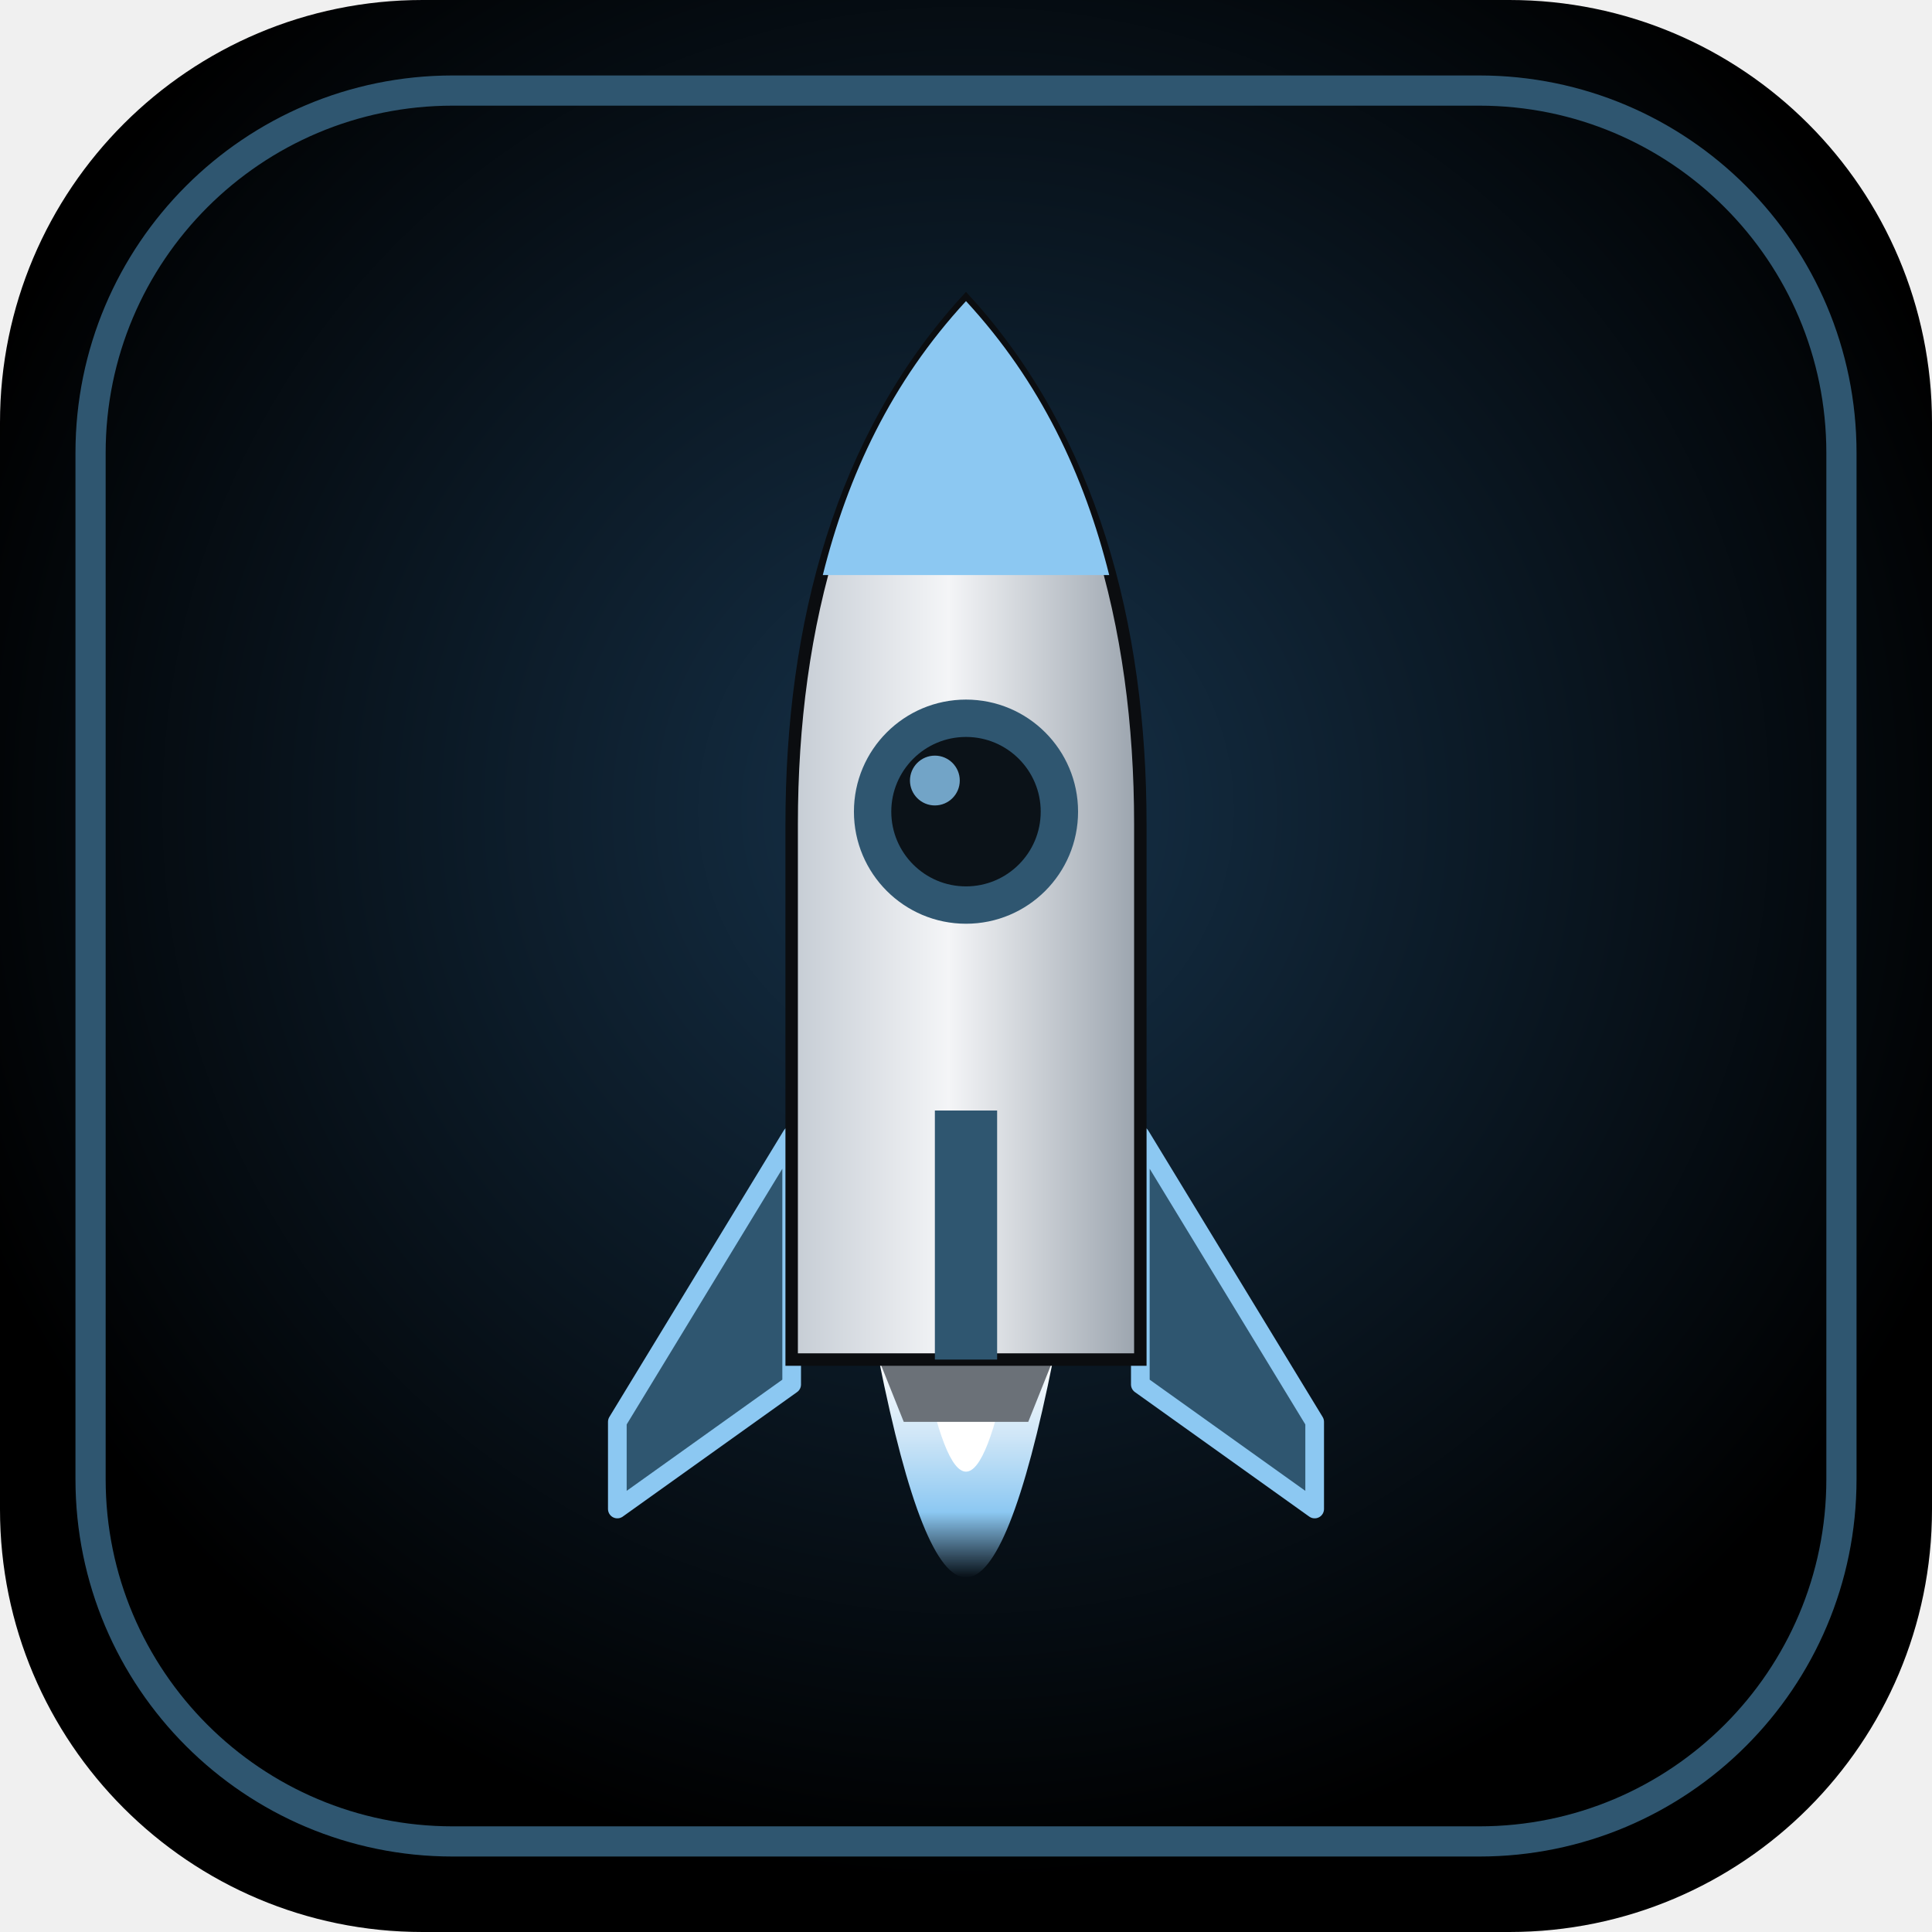
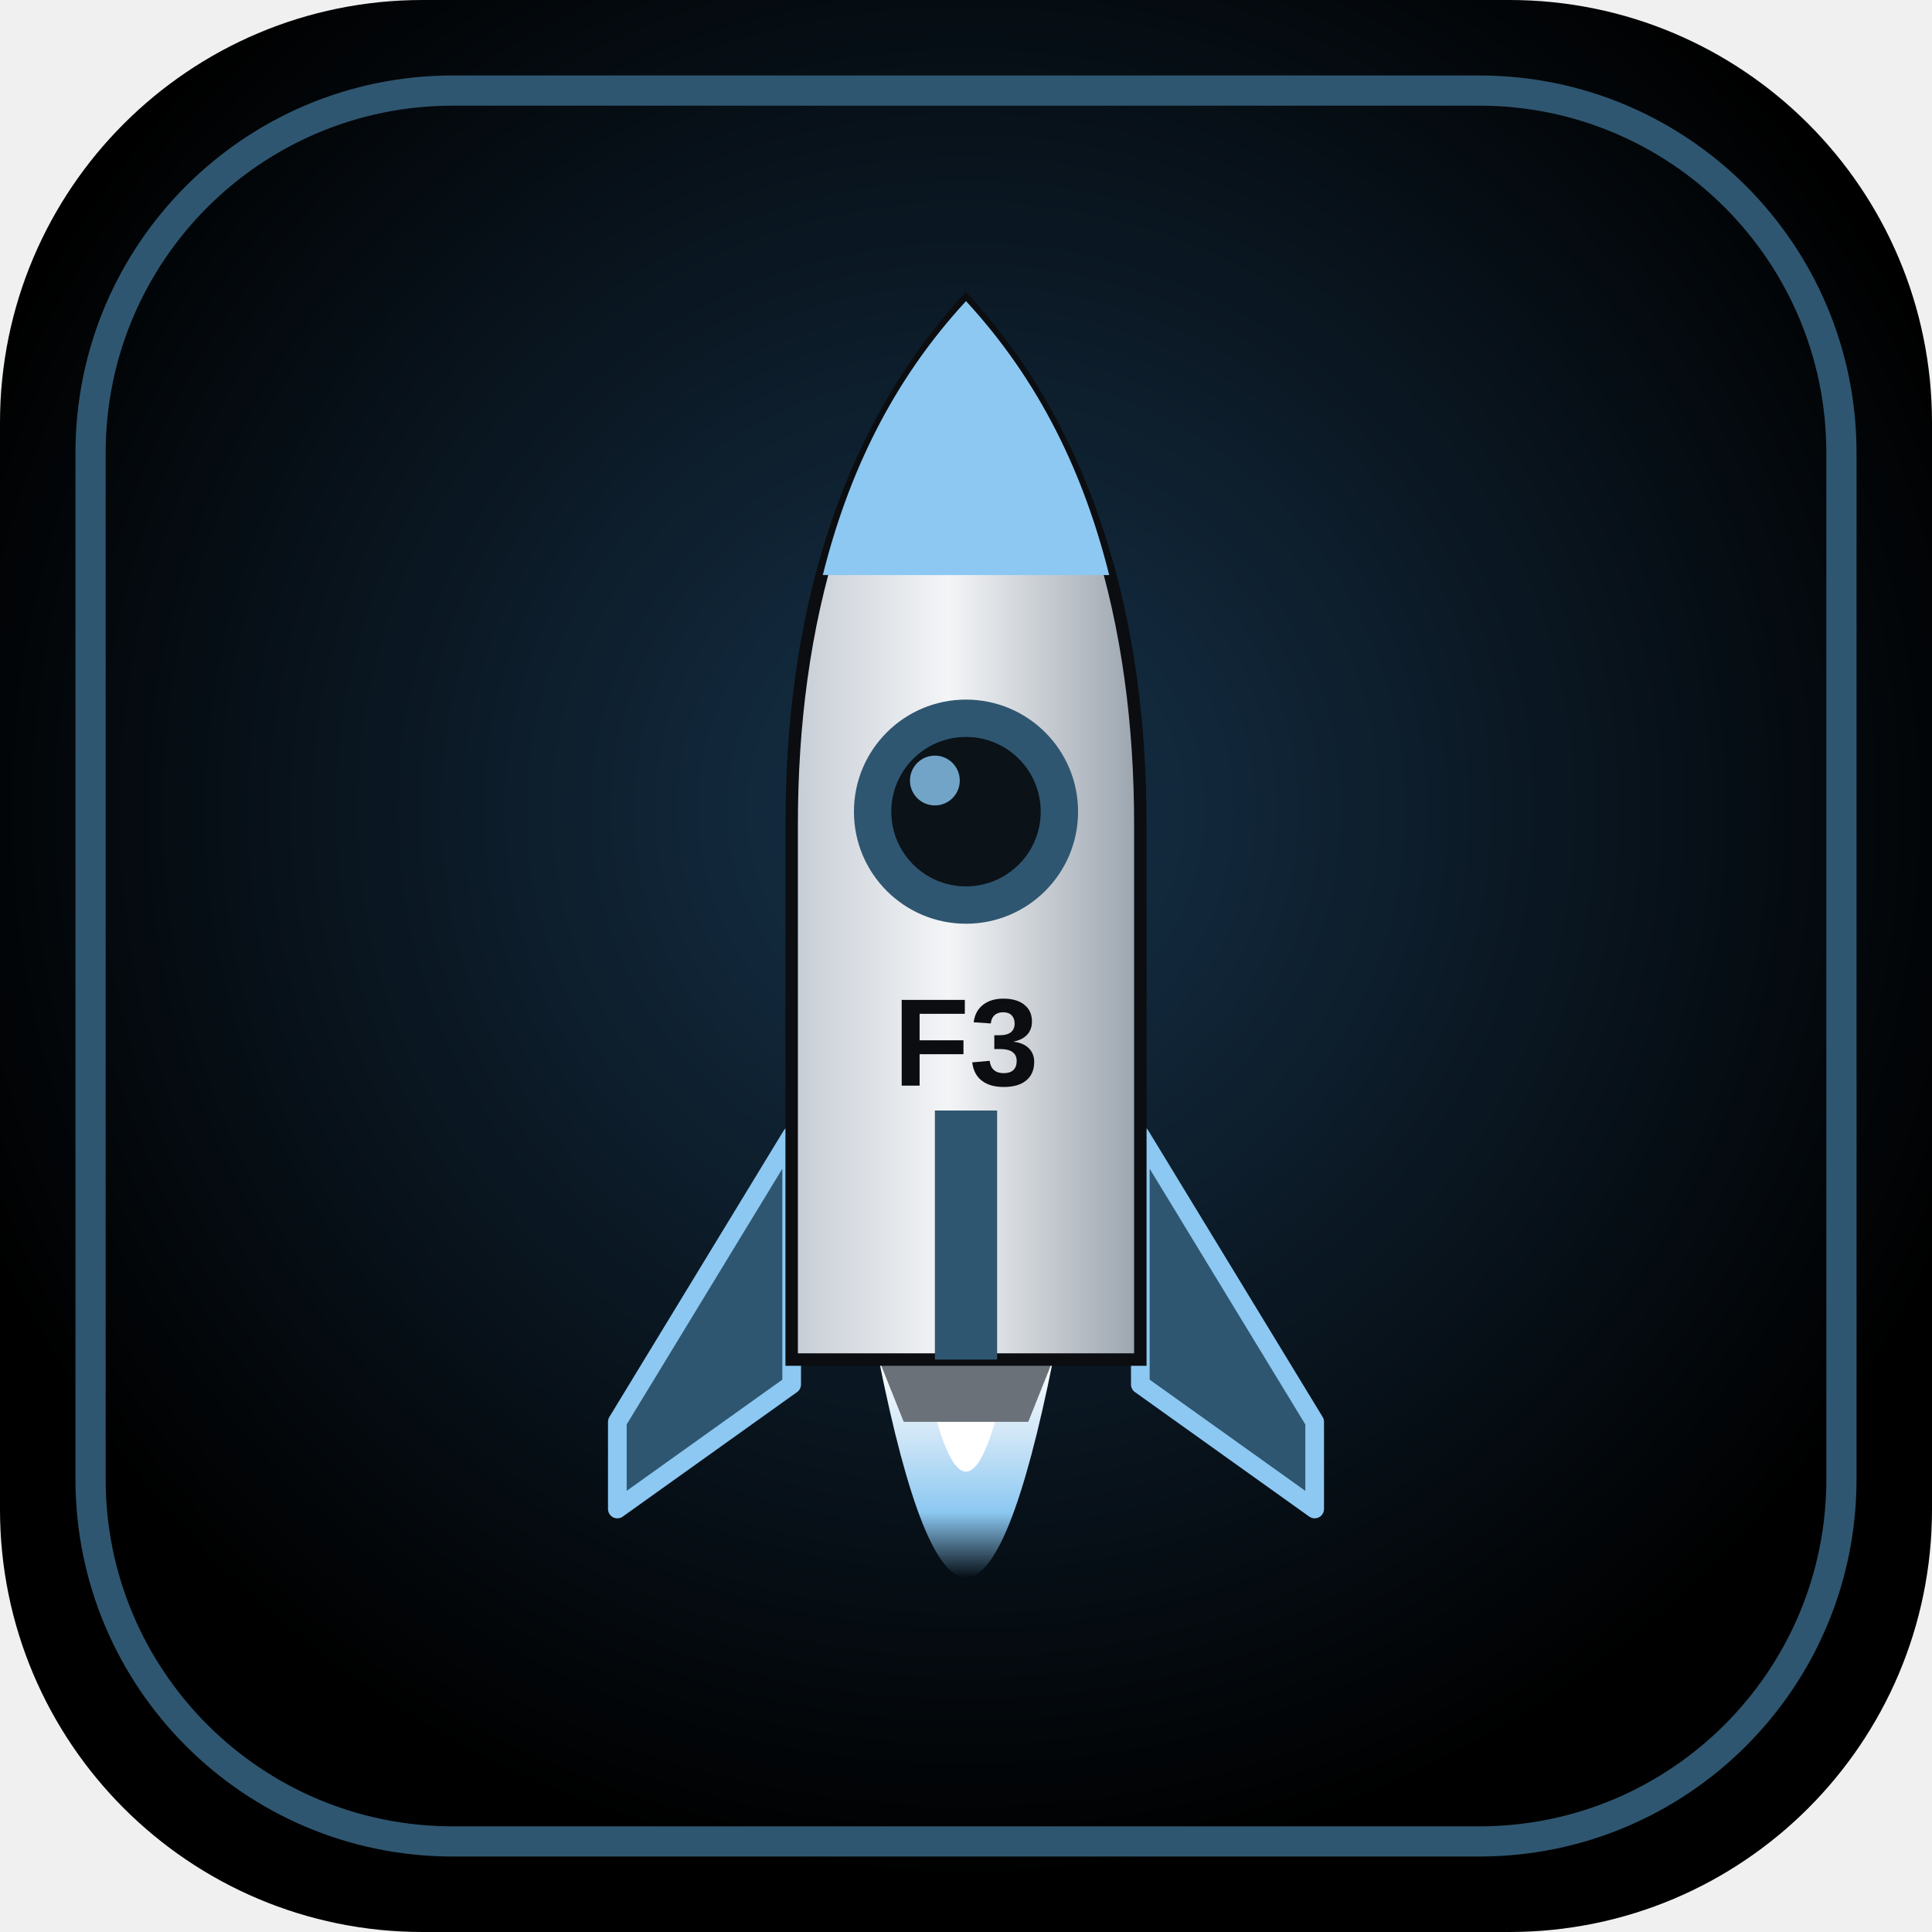
<svg xmlns="http://www.w3.org/2000/svg" viewBox="0 0 512 512">
  <defs>
    <linearGradient id="flame" x1="0" y1="0" x2="0" y2="1">
      <stop offset="0" stop-color="#ffffff" />
      <stop offset=".35" stop-color="#cfe6f7" />
      <stop offset=".7" stop-color="#8cc8f2" />
      <stop offset="1" stop-color="#8cc8f2" stop-opacity="0" />
    </linearGradient>
    <linearGradient id="body" x1="0" y1="0" x2="1" y2="0">
      <stop offset="0" stop-color="#c5ccd4" />
      <stop offset=".45" stop-color="#f4f5f7" />
      <stop offset="1" stop-color="#9aa3ad" />
    </linearGradient>
    <radialGradient id="glow" cx=".5" cy=".42" r=".55">
      <stop offset="0" stop-color="#16324a" />
      <stop offset="1" stop-color="#000" />
    </radialGradient>
  </defs>
  <rect width="512" height="512" rx="112" fill="url(#glow)" />
  <rect x="24" y="24" width="464" height="464" rx="96" fill="none" stroke="#2f5670" stroke-width="8" />
  <g transform="translate(91 -6) scale(1.65)">
    <path d="M86 222 Q100 292 114 222 Z" fill="url(#flame)" />
    <path d="M93 222 Q100 258 107 222 Z" fill="#ffffff" />
    <path d="M72 186 L44 232 L44 246 L72 226 Z" fill="#2f5670" stroke="#8cc8f2" stroke-width="3" stroke-linejoin="round" />
    <path d="M128 186 L156 232 L156 246 L128 226 Z" fill="#2f5670" stroke="#8cc8f2" stroke-width="3" stroke-linejoin="round" />
    <path d="M86 222 L114 222 L110 232 L90 232 Z" fill="#6b7178" />
    <path d="M100 52 C120 74 128 104 128 136 L128 222 L72 222 L72 136 C72 104 80 74 100 52 Z" fill="url(#body)" stroke="#0b0d10" stroke-width="2" />
    <path d="M100 52 C112 65 119 80 123 96 L77 96 C81 80 88 65 100 52 Z" fill="#8cc8f2" />
    <circle cx="100" cy="134" r="15" fill="#0b1218" stroke="#2f5670" stroke-width="6" />
    <circle cx="95" cy="129" r="4" fill="#8cc8f2" opacity=".8" />
    <path d="M100 182 L100 222" stroke="#2f5670" stroke-width="10" />
+     <text x="100" y="178" text-anchor="middle" font-family="Rajdhani, Arial Black, Arial, sans-serif" font-weight="700" font-size="20" fill="#0b0d10">F3</text>
  </g>
</svg>
